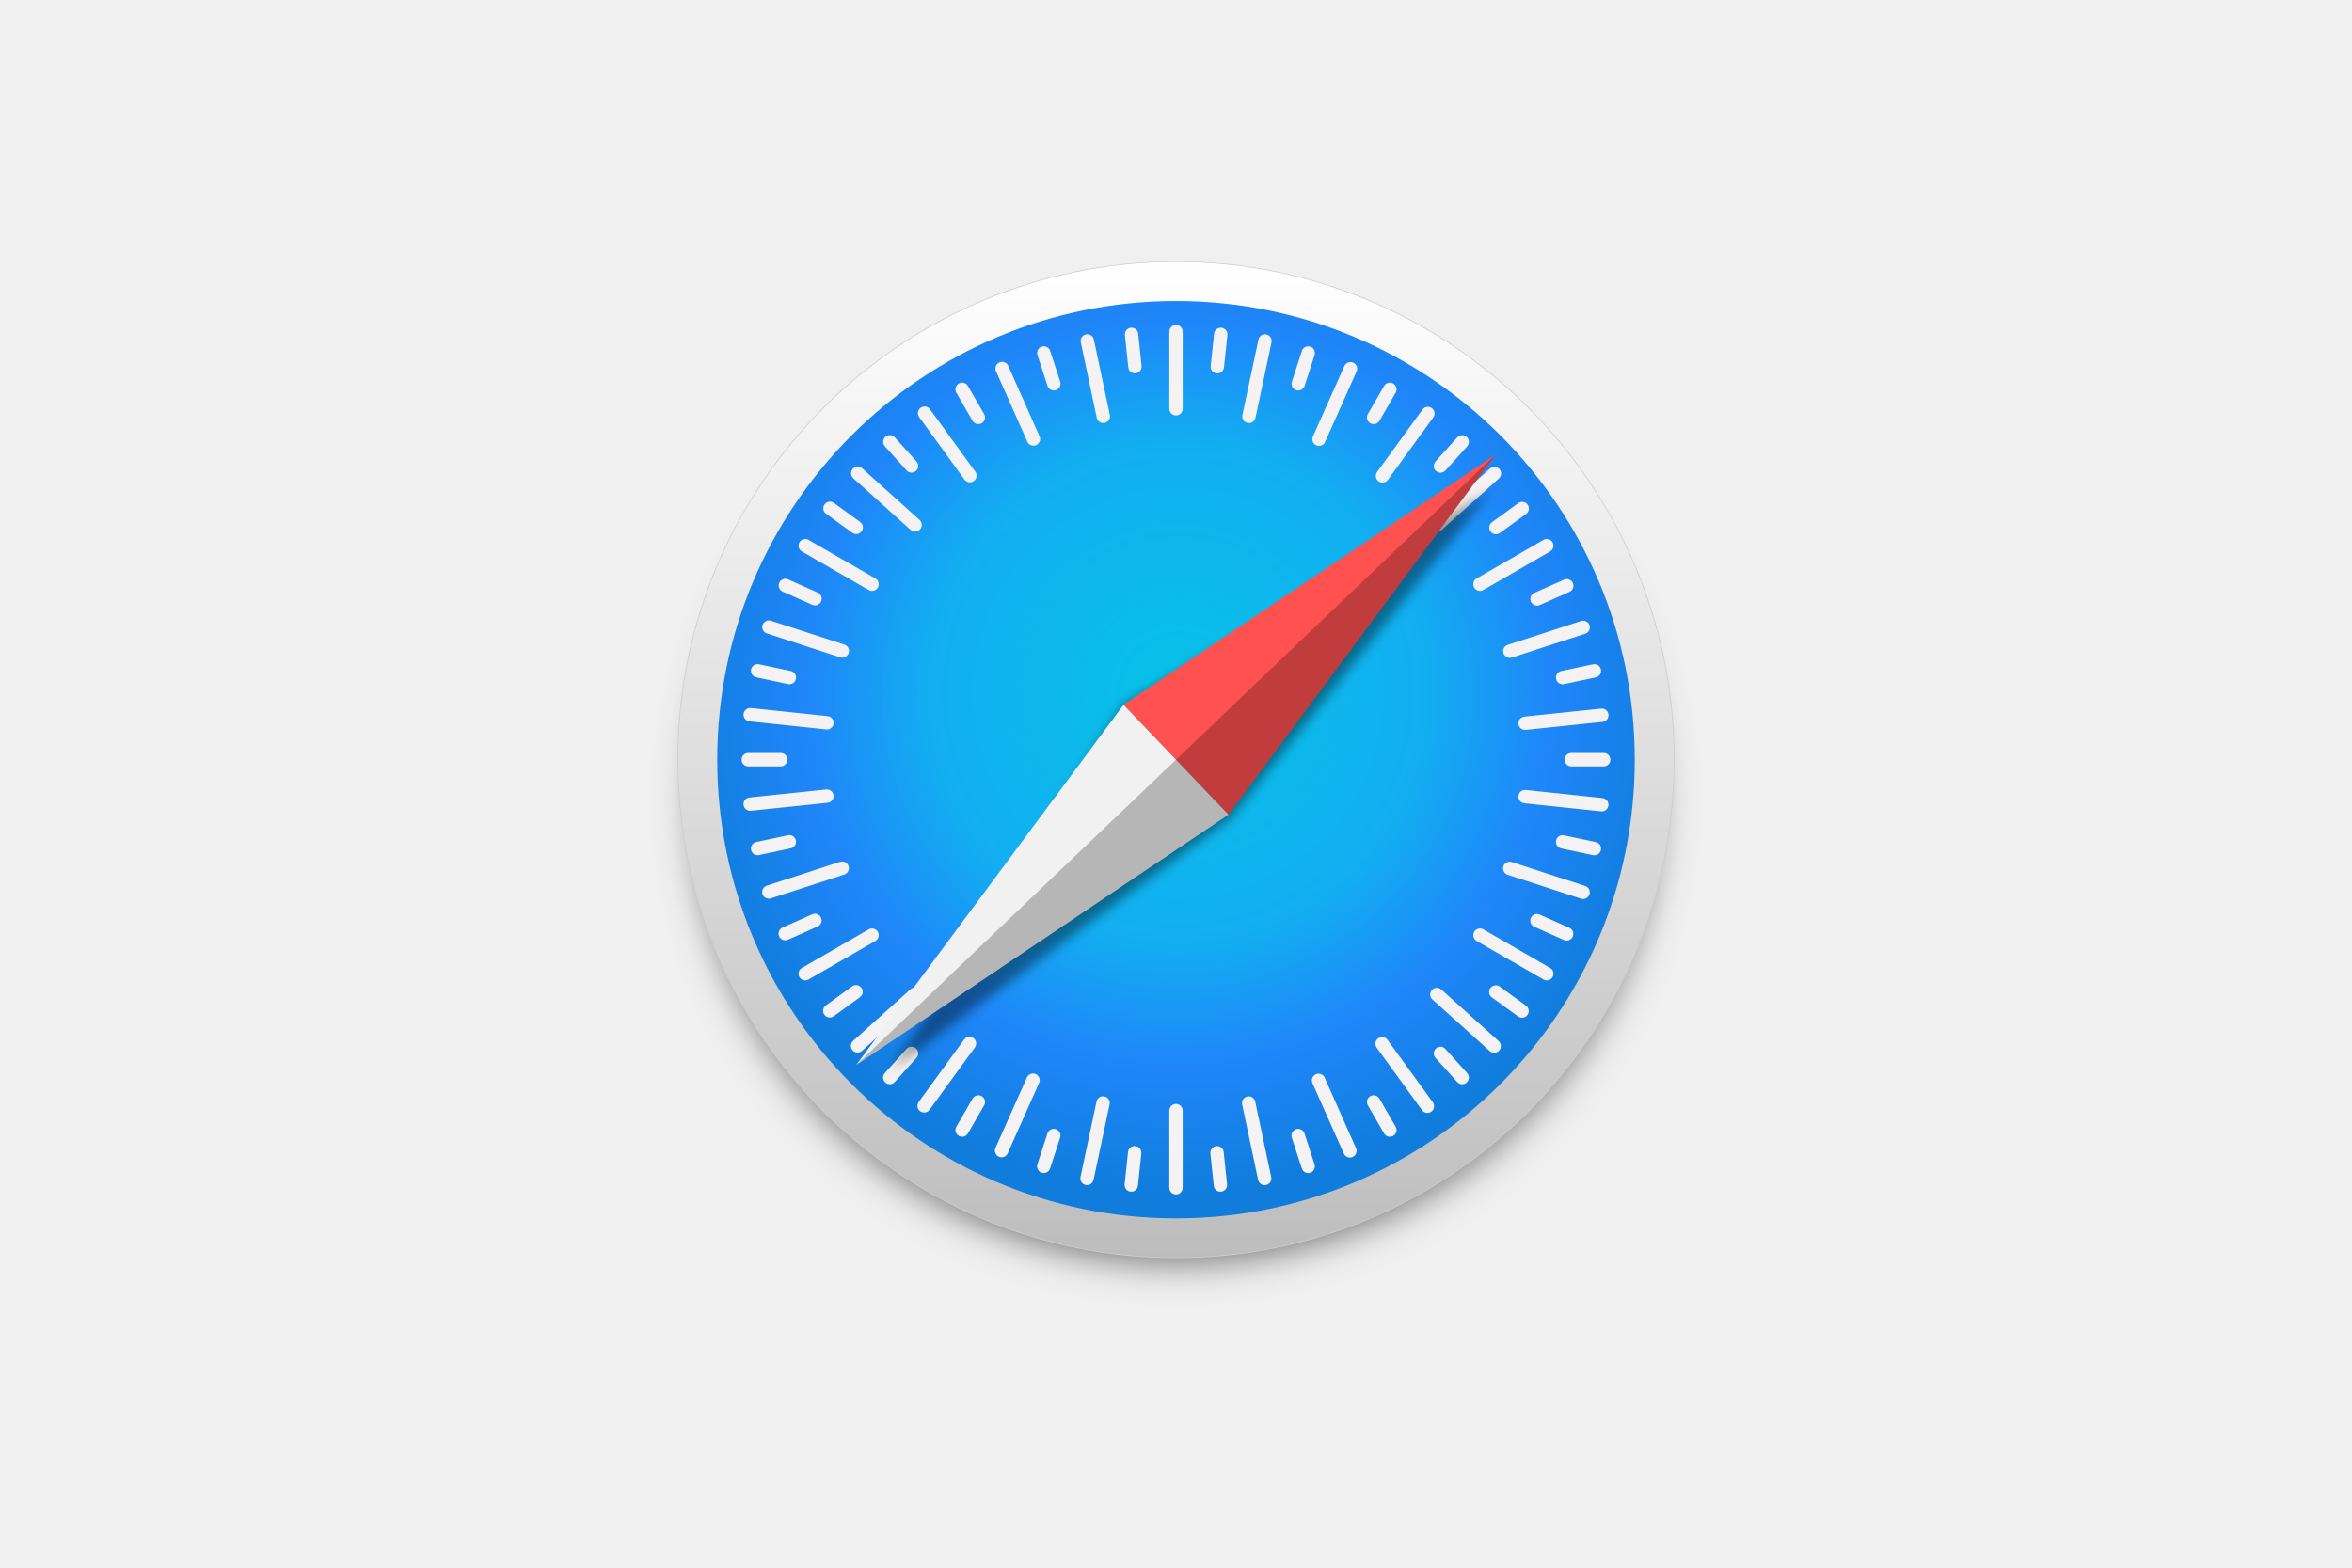
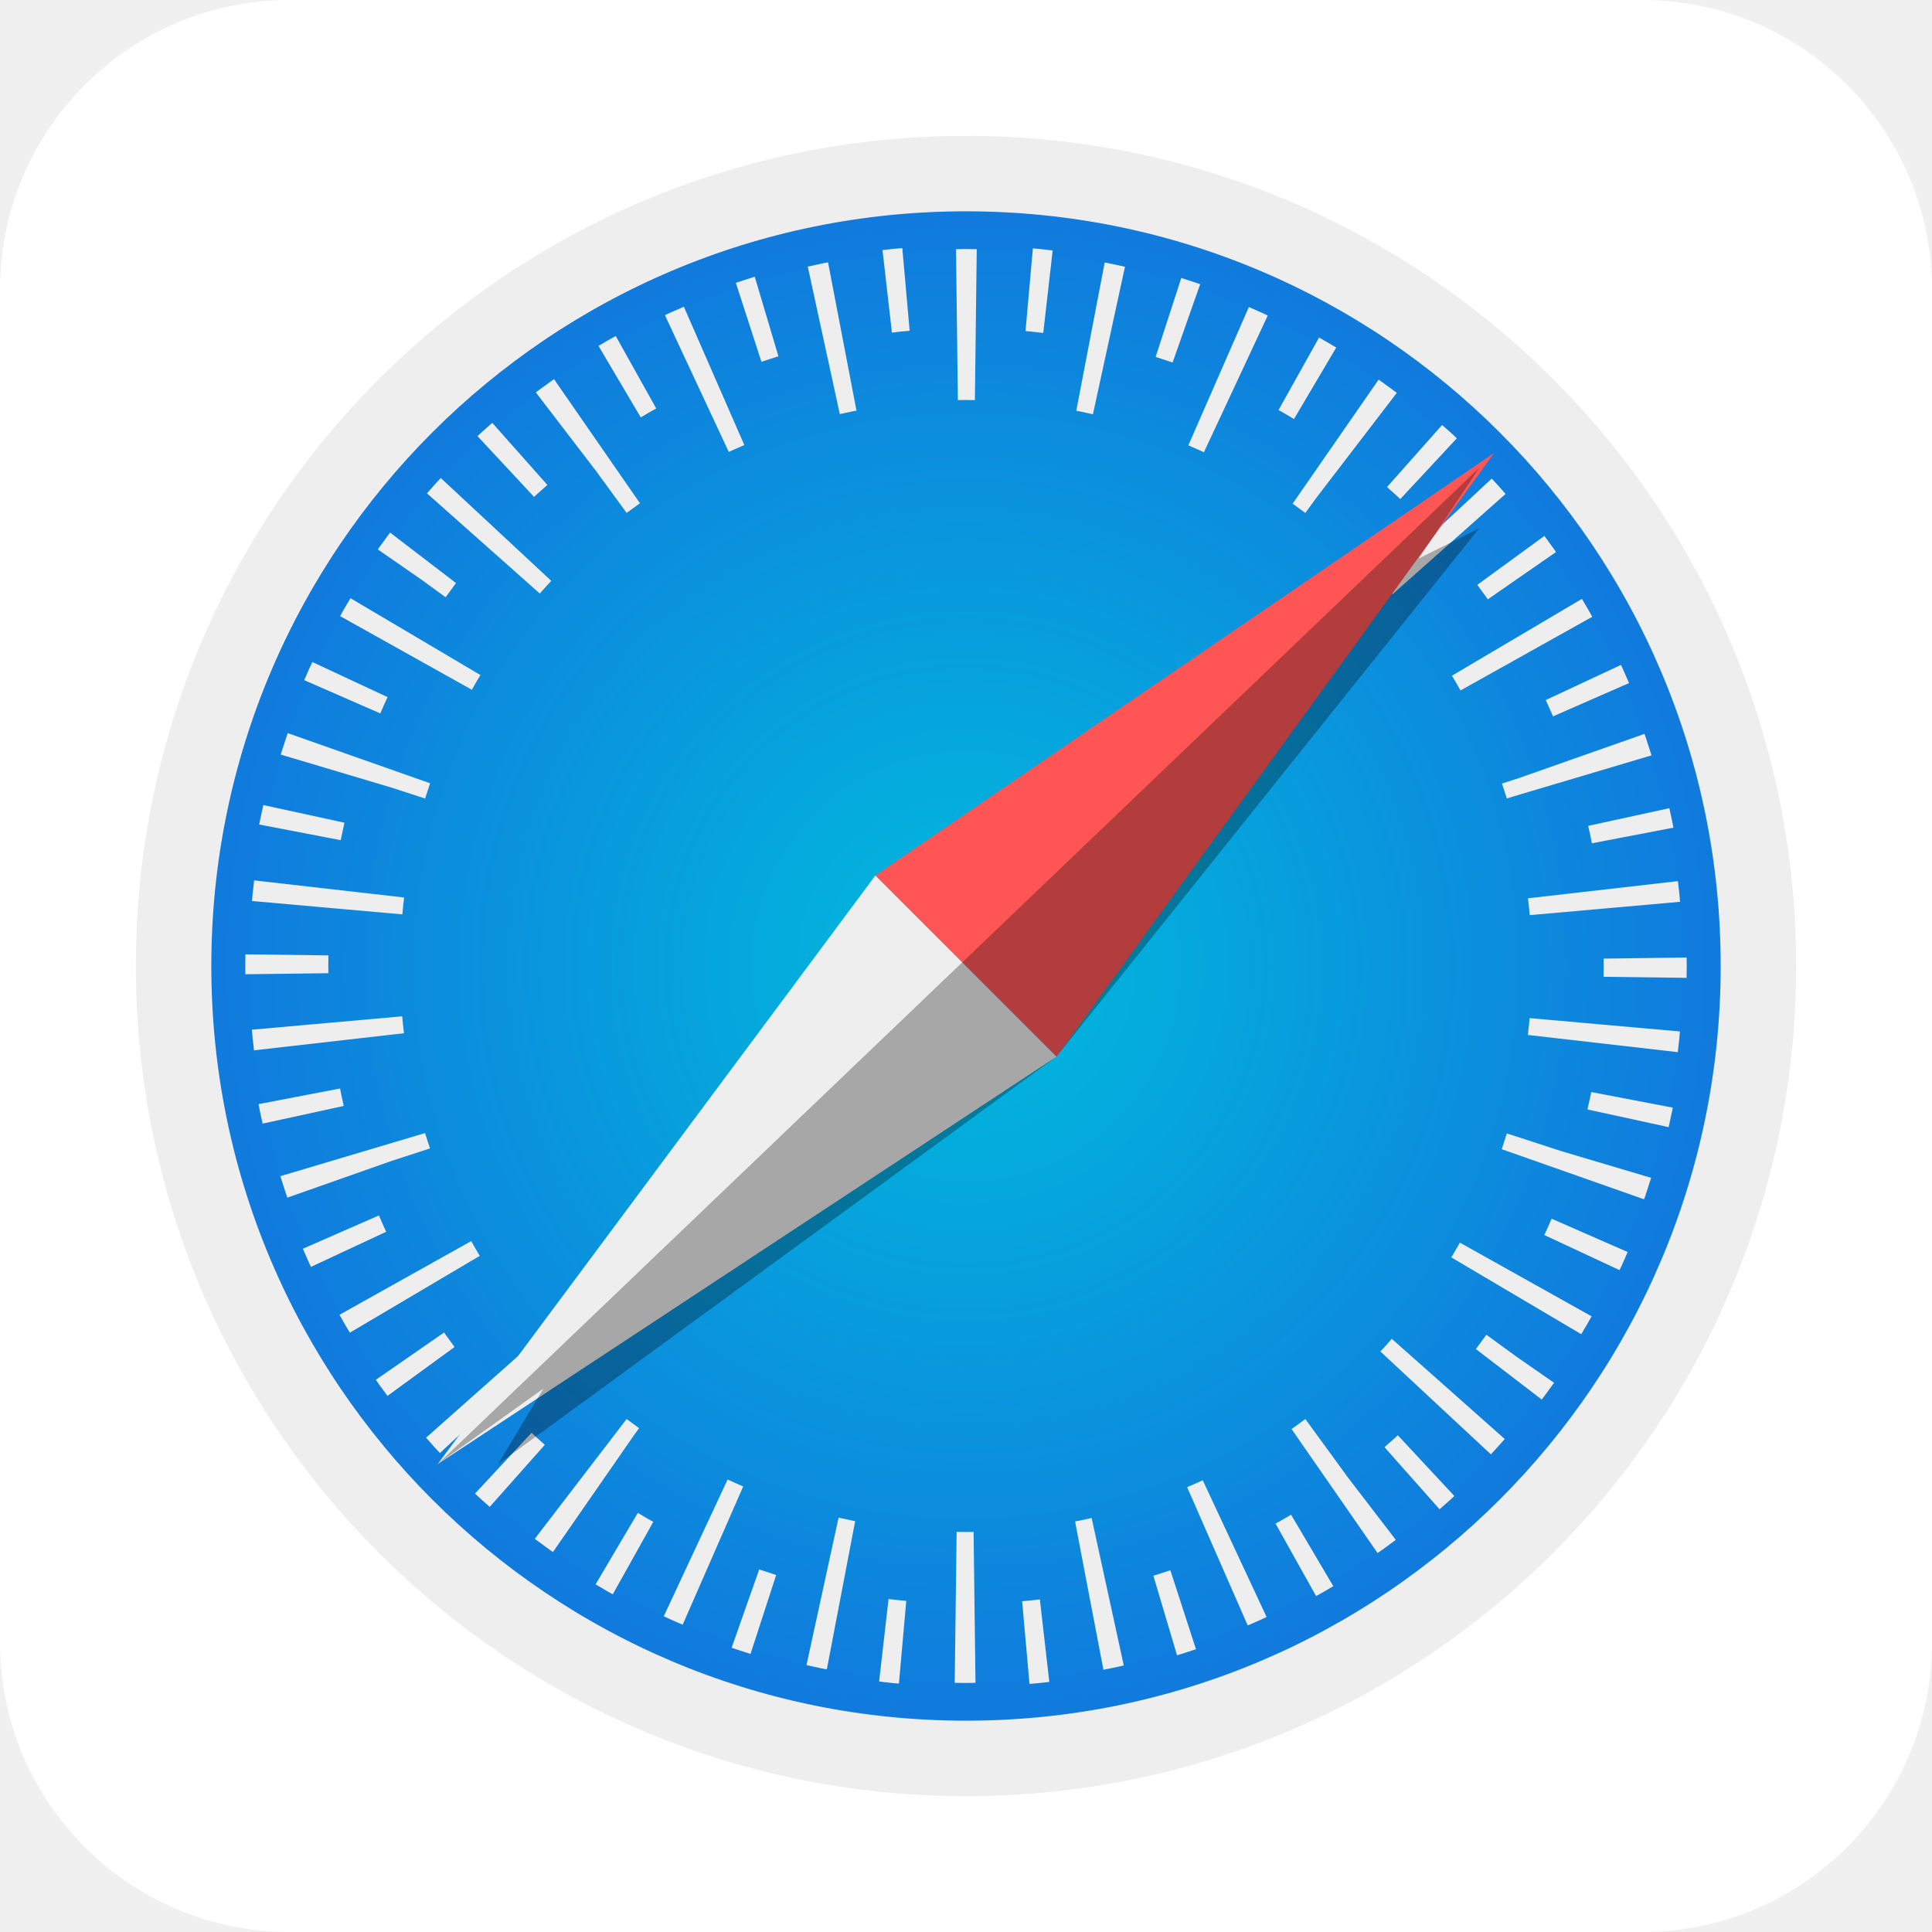
- <svg xmlns="http://www.w3.org/2000/svg" xmlns:xlink="http://www.w3.org/1999/xlink" height="800" width="1200" viewBox="-9.922 -16.446 85.99 98.676">
-   <defs>
-     <linearGradient id="b">
-       <stop offset="0" stop-color="#06c2e7" />
-       <stop offset=".25" stop-color="#0db8ec" />
-       <stop offset=".5" stop-color="#12aef1" />
-       <stop offset=".75" stop-color="#1f86f9" />
-       <stop offset="1" stop-color="#107ddd" />
-     </linearGradient>
-     <linearGradient id="a">
-       <stop offset="0" stop-color="#bdbdbd" />
-       <stop offset="1" stop-color="#fff" />
-     </linearGradient>
-     <linearGradient gradientTransform="translate(206.7902 159.7726) scale(.35154)" gradientUnits="userSpaceOnUse" y2="59.392" x2="412.975" y1="237.608" x1="412.975" id="d" xlink:href="#a" />
-     <filter height="1.045" y="-.022" width="1.042" x="-.021" id="f" color-interpolation-filters="sRGB">
-       <feGaussianBlur stdDeviation=".958" />
-     </filter>
-     <filter height="1.096" y="-.048" width="1.096" x="-.048" id="c" color-interpolation-filters="sRGB">
-       <feGaussianBlur stdDeviation="3.564" />
-     </filter>
-     <radialGradient gradientTransform="translate(194.5447 155.5804) scale(.38143)" gradientUnits="userSpaceOnUse" r="82.125" fy="136.818" fx="413.061" cy="136.818" cx="413.061" id="e" xlink:href="#b" />
-   </defs>
-   <path d="M502.083 148.5a89.108 89.108 0 01-89.108 89.108A89.108 89.108 0 01323.867 148.5a89.108 89.108 0 0189.108-89.108A89.108 89.108 0 01502.083 148.5z" transform="matrix(.33865 0 0 .3261 -106.7796 -14.4883)" opacity=".53" paint-order="markers stroke fill" filter="url(#c)" />
-   <path d="M383.294 211.977a31.325 31.325 0 01-31.325 31.325 31.325 31.325 0 01-31.325-31.325 31.325 31.325 0 0131.325-31.325 31.325 31.325 0 0131.325 31.325z" fill="url(#d)" stroke="#cdcdcd" stroke-width=".093" stroke-linecap="round" stroke-linejoin="round" paint-order="markers stroke fill" transform="translate(-318.8956 -180.605)" />
-   <path d="M380.839 211.977a28.871 28.871 0 01-28.871 28.871 28.871 28.871 0 01-28.87-28.871 28.871 28.871 0 0128.87-28.871 28.871 28.871 0 0128.871 28.871z" fill="url(#e)" paint-order="markers stroke fill" transform="translate(-318.8956 -180.605)" />
-   <path d="M33.073 4.007a.42.42 0 00-.421.421v4.855a.42.42 0 00.421.421.42.42 0 00.421-.421V4.428a.42.42 0 00-.421-.421zm-2.754.174a.386.386 0 00-.086 0.0.42.42 0 00-.375.462l.212 2.031a.42.42 0 00.462.375.42.42 0 00.375-.462l-.212-2.031a.42.42 0 00-.377-.375zm5.527.002a.42.42 0 00-.377.375l-.214 2.031a.42.42 0 00.375.463.42.42 0 00.463-.375l.214-2.031a.42.42 0 00-.375-.463.445.445 0 00-.085-.001zm-8.355.408a.42.42 0 00-.41.508l1.005 4.75a.42.42 0 00.499.325.42.42 0 00.325-.499l-1.006-4.75a.42.42 0 00-.414-.334zm11.184.004a.419.419 0 00-.414.334l-1.009 4.749a.42.42 0 00.324.499.42.42 0 00.499-.324l1.009-4.749a.42.42 0 00-.409-.508zm-13.883.757a.408.408 0 00-.166.019.42.42 0 00-.27.53l.631 1.942a.42.42 0 00.53.27.42.42 0 00.27-.53l-.631-1.942a.42.42 0 00-.364-.29zm16.568.001a.42.42 0 00-.364.29l-.631 1.942a.42.42 0 00.27.53.42.42 0 00.53-.27l.631-1.942a.42.42 0 00-.27-.53.423.423 0 00-.166-.019zm-19.237.976a.42.42 0 00-.163.037.42.42 0 00-.214.555l1.972 4.437a.42.42 0 00.555.214.42.42 0 00.214-.555l-1.972-4.437a.42.42 0 00-.392-.25zm21.937.015a.421.421 0 00-.393.25l-1.978 4.434a.42.42 0 00.213.556.42.42 0 00.556-.213l1.978-4.434a.42.42 0 00-.213-.556.424.424 0 00-.163-.037zM19.643 7.64a.416.416 0 00-.24.056.42.42 0 00-.154.575l1.021 1.769a.42.42 0 00.575.154.42.42 0 00.154-.575L19.979 7.85a.42.42 0 00-.335-.21zm26.859 0a.419.419 0 00-.335.21L45.146 9.619a.42.42 0 00.154.575.42.42 0 00.575-.154l1.021-1.769a.42.42 0 00-.154-.575.42.42 0 00-.24-.056zm-29.265 1.501a.422.422 0 00-.233.08.42.42 0 00-.093.588l2.851 3.93a.42.42 0 00.588.093.42.42 0 00.093-.588l-2.851-3.93a.42.42 0 00-.355-.174zm31.701.021a.419.419 0 00-.355.173l-2.856 3.926a.42.42 0 00.093.588.42.42 0 00.588-.093l2.856-3.926a.42.42 0 00-.093-.588.42.42 0 00-.233-.081zm-33.852 1.782a.418.418 0 00-.304.108.42.42 0 00-.031.594l1.367 1.518a.42.42 0 00.594.031.42.42 0 00.031-.595l-1.366-1.518a.42.42 0 00-.291-.139zm35.976.003a.421.421 0 00-.291.139l-1.366 1.518a.42.42 0 00.031.595.42.42 0 00.595-.031l1.367-1.518a.42.42 0 00-.031-.595.419.419 0 00-.303-.108zm-38.037 1.977a.421.421 0 00-.291.139.42.42 0 00.031.595l3.608 3.248a.42.42 0 00.594-.031.42.42 0 00-.031-.594l-3.609-3.248a.42.42 0 00-.304-.108zm40.108.014a.419.419 0 00-.304.108l-3.611 3.246a.42.42 0 00-.032.594.42.42 0 00.595.032l3.611-3.246a.42.42 0 00.032-.594.42.42 0 00-.291-.139zm-41.822 2.19a.419.419 0 00-.355.174.42.42 0 00.093.588l1.652 1.2a.42.42 0 00.588-.093.42.42 0 00-.093-.588l-1.652-1.2a.42.42 0 00-.233-.081zm43.535.015a.421.421 0 00-.233.08l-1.653 1.199a.42.42 0 00-.094.588.42.42 0 00.588.093l1.653-1.199a.42.42 0 00.093-.588.42.42 0 00-.355-.174zM9.709 17.48a.419.419 0 00-.335.21.42.42 0 00.154.575l4.205 2.428a.42.42 0 00.575-.154.42.42 0 00-.154-.575l-4.205-2.428a.421.421 0 00-.24-.056zm46.727 0a.417.417 0 00-.24.056l-4.205 2.428a.42.42 0 00-.154.575.42.42 0 00.575.154l4.205-2.428a.42.42 0 00.154-.575.42.42 0 00-.335-.21zM8.498 19.986a.419.419 0 00-.393.25.42.42 0 00.213.556l1.865.832a.42.42 0 00.556-.213.42.42 0 00-.213-.556l-1.865-.832a.42.42 0 00-.163-.037zm49.158.017a.421.421 0 00-.164.037l-1.866.831a.42.42 0 00-.213.556.42.42 0 00.556.213l1.866-.831a.42.42 0 00.213-.556.42.42 0 00-.392-.25zm-50.237 2.602a.42.42 0 00-.364.289.42.42 0 00.27.531l4.616 1.504a.42.42 0 00.531-.27.42.42 0 00-.27-.531L7.585 22.625a.421.421 0 00-.166-.019zm51.315.018a.408.408 0 00-.166.019l-4.617 1.501a.42.42 0 00-.27.53.42.42 0 00.53.27l4.617-1.501a.42.42 0 00.27-.53.42.42 0 00-.364-.29zM6.746 25.355a.42.42 0 00-.414.334.42.42 0 00.324.499l1.998.425a.42.42 0 00.499-.324.42.42 0 00-.324-.499l-1.998-.425a.413.413 0 00-.085-.009zm52.655.004a.518.518 0 00-.085.009l-1.998.424a.42.42 0 00-.324.499.42.42 0 00.499.325l1.998-.424a.42.42 0 00.324-.499.42.42 0 00-.414-.334zM6.237 28.12a.42.42 0 00-.377.375.42.42 0 00.374.463l4.828.51a.42.42 0 00.463-.374.42.42 0 00-.374-.463l-4.828-.51a.432.432 0 00-.085-0zm53.676.036a.386.386 0 00-.086 0l-4.829.504a.42.42 0 00-.375.462.42.42 0 00.462.375l4.829-.504a.42.42 0 00.375-.462.42.42 0 00-.377-.375zm-53.758 2.795a.42.42 0 00-.421.421.42.42 0 00.421.421h2.042a.42.42 0 00.421-.421.42.42 0 00-.421-.421zm51.793 0a.42.42 0 00-.421.421.42.42 0 00.421.421h2.042a.42.42 0 00.421-.421.42.42 0 00-.421-.421zM11.145 33.246a.384.384 0 00-.085 0l-4.829.504a.42.42 0 00-.375.462.42.42 0 00.462.375l4.829-.504a.42.42 0 00.375-.462.42.42 0 00-.377-.375zm43.853.03a.42.42 0 00-.377.375.42.42 0 00.374.463l4.828.51a.42.42 0 00.463-.374.42.42 0 00-.374-.463l-4.828-.51a.434.434 0 00-.086-0zM8.738 36.12a.43.43 0 00-.085.009l-1.998.424a.42.42 0 00-.324.499.42.42 0 00.499.324l1.998-.424a.42.42 0 00.324-.499.42.42 0 00-.414-.334zm48.669.004a.419.419 0 00-.414.334.42.42 0 00.324.499l1.998.424a.42.42 0 00.499-.324.42.42 0 00-.324-.499l-1.998-.424a.413.413 0 00-.085-.009zM12.102 37.781a.408.408 0 00-.166.019l-4.617 1.501a.42.42 0 00-.27.53.42.42 0 00.53.27l4.617-1.501a.42.42 0 00.27-.53.42.42 0 00-.364-.29zm41.937.015a.42.42 0 00-.364.289.42.42 0 00.27.531l4.616 1.504a.42.42 0 00.531-.27.42.42 0 00-.27-.531l-4.616-1.504a.421.421 0 00-.166-.019zm-43.699 3.272a.42.42 0 00-.163.036l-1.866.831a.42.42 0 00-.213.556.42.42 0 00.556.213l1.866-.831a.42.42 0 00.213-.556.42.42 0 00-.392-.25zm45.459.016a.419.419 0 00-.393.25.42.42 0 00.213.556l1.865.832a.42.42 0 00.556-.213.42.42 0 00-.213-.556l-1.865-.832a.42.42 0 00-.163-.037zm-41.826.912a.417.417 0 00-.24.056l-4.205 2.428a.42.42 0 00-.154.575.42.42 0 00.575.154l4.205-2.427a.42.42 0 00.154-.575.42.42 0 00-.335-.21zm38.2 0a.419.419 0 00-.335.21.42.42 0 00.154.575l4.205 2.427a.42.42 0 00.575-.154.42.42 0 00-.154-.575l-4.205-2.428a.42.42 0 00-.24-.056zm-39.249 3.562a.421.421 0 00-.233.081l-1.653 1.199a.42.42 0 00-.093.588.42.42 0 00.588.093l1.653-1.199a.42.42 0 00.094-.588.42.42 0 00-.355-.174zm40.288.014a.419.419 0 00-.355.174.42.42 0 00.093.588l1.652 1.2a.42.42 0 00.588-.093.42.42 0 00-.093-.588l-1.652-1.2a.421.421 0 00-.233-.081zm-36.544.145a.418.418 0 00-.304.108l-3.611 3.246a.42.42 0 00-.032.594.42.42 0 00.594.032l3.611-3.246a.42.42 0 00.032-.594.42.42 0 00-.291-.139zm32.8.012a.421.421 0 00-.291.139.42.42 0 00.031.595l3.608 3.248a.42.42 0 00.595-.031.42.42 0 00-.031-.594l-3.609-3.248a.419.419 0 00-.303-.108zM20.093 48.814a.419.419 0 00-.355.173l-2.856 3.926a.42.42 0 00.093.588.42.42 0 00.588-.093l2.856-3.926a.42.42 0 00-.093-.588.419.419 0 00-.233-.081zm25.936.018a.421.421 0 00-.233.08.42.42 0 00-.093.588l2.851 3.93a.42.42 0 00.588.094.42.42 0 00.094-.588l-2.851-3.93a.42.42 0 00-.355-.174zm-29.623.606a.421.421 0 00-.291.139L14.749 51.095a.42.42 0 00.031.595.42.42 0 00.594-.031l1.367-1.518a.42.42 0 00-.031-.595.419.419 0 00-.304-.108zm33.331.002a.418.418 0 00-.303.108.42.42 0 00-.031.594l1.366 1.518a.42.42 0 00.594.031.42.42 0 00.031-.595l-1.366-1.518a.42.42 0 00-.291-.139zm-25.655 1.684a.419.419 0 00-.392.25l-1.978 4.434a.42.42 0 00.213.556.42.42 0 00.556-.213l1.978-4.434a.42.42 0 00-.213-.556.421.421 0 00-.163-.037zm17.956.012a.42.42 0 00-.164.036.42.42 0 00-.214.556l1.972 4.437a.42.42 0 00.556.214.42.42 0 00.214-.555l-1.972-4.437a.42.42 0 00-.392-.25zm-21.432 1.359a.419.419 0 00-.335.21l-1.021 1.769a.42.42 0 00.154.575.42.42 0 00.575-.154L21 53.125a.42.42 0 00-.154-.575.42.42 0 00-.24-.056zm24.934 0a.417.417 0 00-.24.056.42.42 0 00-.154.575l1.021 1.769a.42.42 0 00.575.154.42.42 0 00.154-.575l-1.021-1.769a.42.42 0 00-.335-.21zm-17.055.063a.419.419 0 00-.414.334l-1.009 4.749a.42.42 0 00.324.499.42.42 0 00.499-.324l1.009-4.749a.42.42 0 00-.409-.508zm9.16.003a.42.42 0 00-.409.508l1.005 4.75a.42.42 0 00.499.325.42.42 0 00.325-.499l-1.006-4.75a.42.42 0 00-.414-.334zm-4.573.479a.42.42 0 00-.421.421v4.855a.42.42 0 00.421.421.42.42 0 00.421-.421v-4.855a.42.42 0 00-.421-.421zm-7.726 1.569a.42.42 0 00-.364.289l-.631 1.942a.42.42 0 00.27.53.42.42 0 00.53-.27l.631-1.942a.42.42 0 00-.27-.53.422.422 0 00-.166-.019zm15.45.001a.409.409 0 00-.166.019.42.42 0 00-.27.53l.631 1.942a.42.42 0 00.53.27.42.42 0 00.27-.53l-.631-1.942a.42.42 0 00-.364-.289zm-10.365 1.082a.42.42 0 00-.377.375l-.213 2.031a.42.42 0 00.375.463.42.42 0 00.463-.375l.213-2.031a.42.42 0 00-.375-.463.432.432 0 00-.085-0zm5.267.002a.386.386 0 00-.086 0.0.42.42 0 00-.375.462l.212 2.031a.42.42 0 00.462.375.42.42 0 00.375-.462l-.212-2.031a.42.42 0 00-.377-.375z" fill="#f4f2f3" paint-order="markers stroke fill" />
-   <path d="M469.096 100.607l-65.51 38.061-41.42 65.207 60.594-44.881z" transform="translate(-112.1054 -20.8324) scale(.35154)" opacity=".409" paint-order="markers stroke fill" filter="url(#f)" />
-   <path d="M36.373 34.828l-6.601-6.913 23.416-15.752z" fill="#ff5150" paint-order="markers stroke fill" />
-   <path d="M36.373 34.828l-6.601-6.913-16.815 22.665z" fill="#f1f1f1" paint-order="markers stroke fill" />
-   <path d="M12.957 50.58l23.416-15.752 16.815-22.665z" opacity=".243" />
+ <svg xmlns="http://www.w3.org/2000/svg" aria-label="Safari" role="img" viewBox="0 0 512 512">
+   <rect width="512" height="512" rx="15%" fill="#fff" />
+   <radialGradient id="a">
+     <stop stop-color="#0bd" offset="0" />
+     <stop offset="1" stop-color="#17d" />
+   </radialGradient>
+   <g transform="matrix(4 0 0 4 256 256)">
+     <g stroke="#eee" fill="none">
+       <circle r="52.5" fill="url(#a)" stroke-width="5" />
+       <circle r="45" stroke-dasharray="1.25 8.175" stroke-dashoffset=".5" stroke-width="5.5" />
+       <circle r="42.5" stroke-dasharray="1.25 7.65" stroke-dashoffset="5" stroke-width="10" />
+     </g>
+     <path d="M6 6l-12-12l-29 39" fill="#eee" />
+     <path d="M6 6l-12-12l41-28" fill="#f55" />
+     <path opacity=".3" d="M-35 33l7-5-3 5 37-27 28-35-4 2 4-6" />
+   </g>
</svg>
